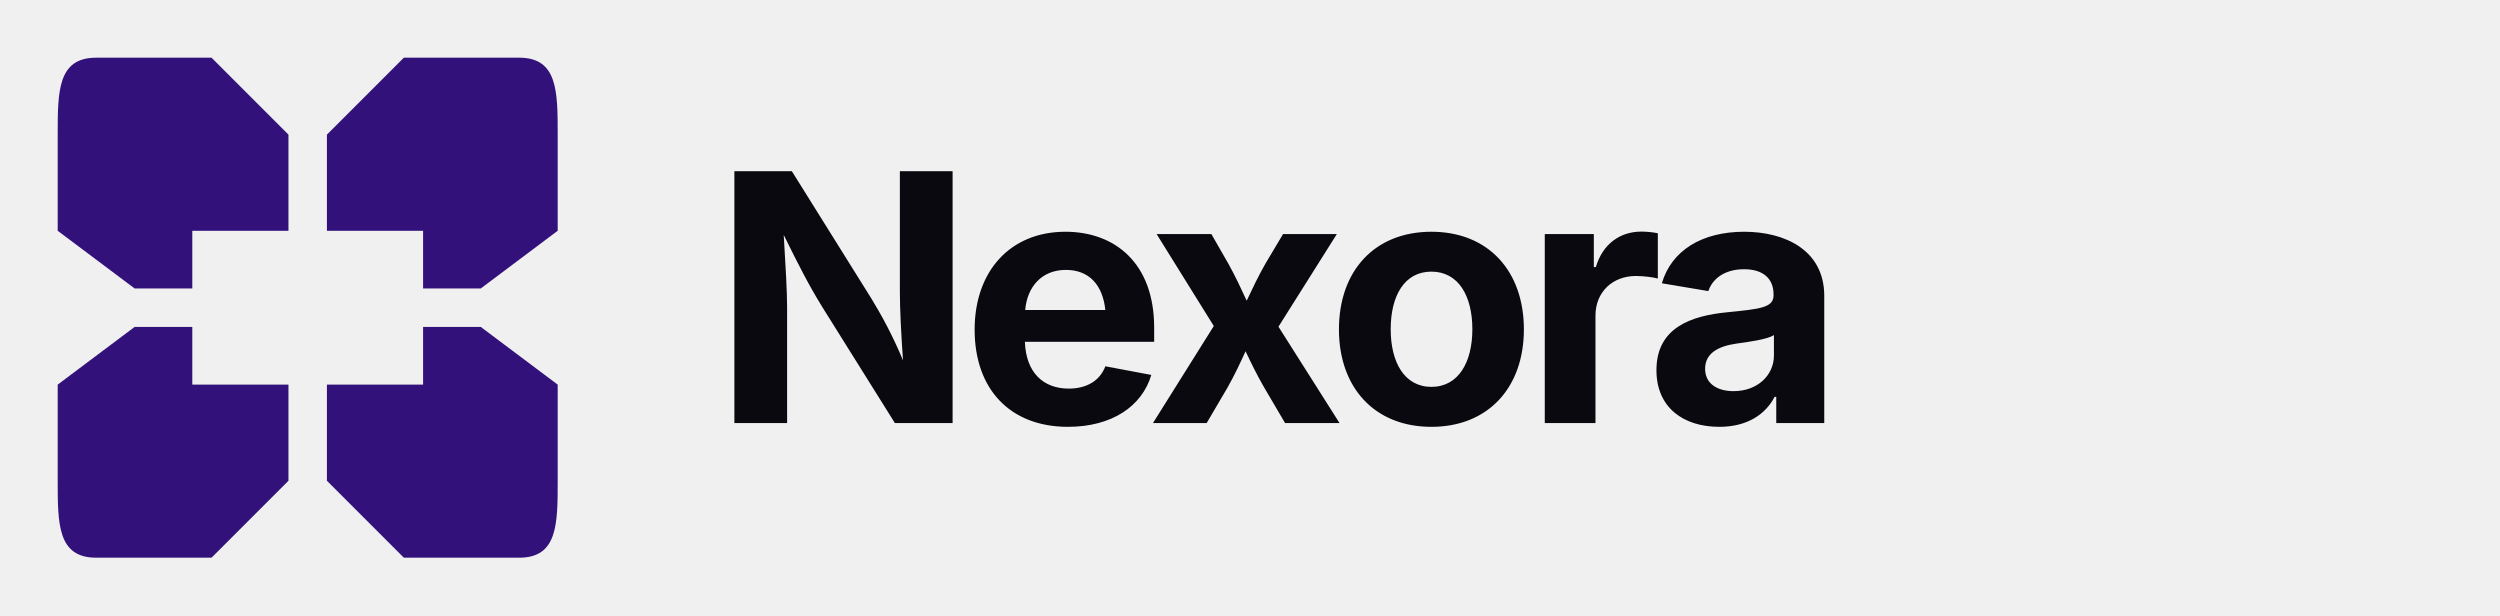
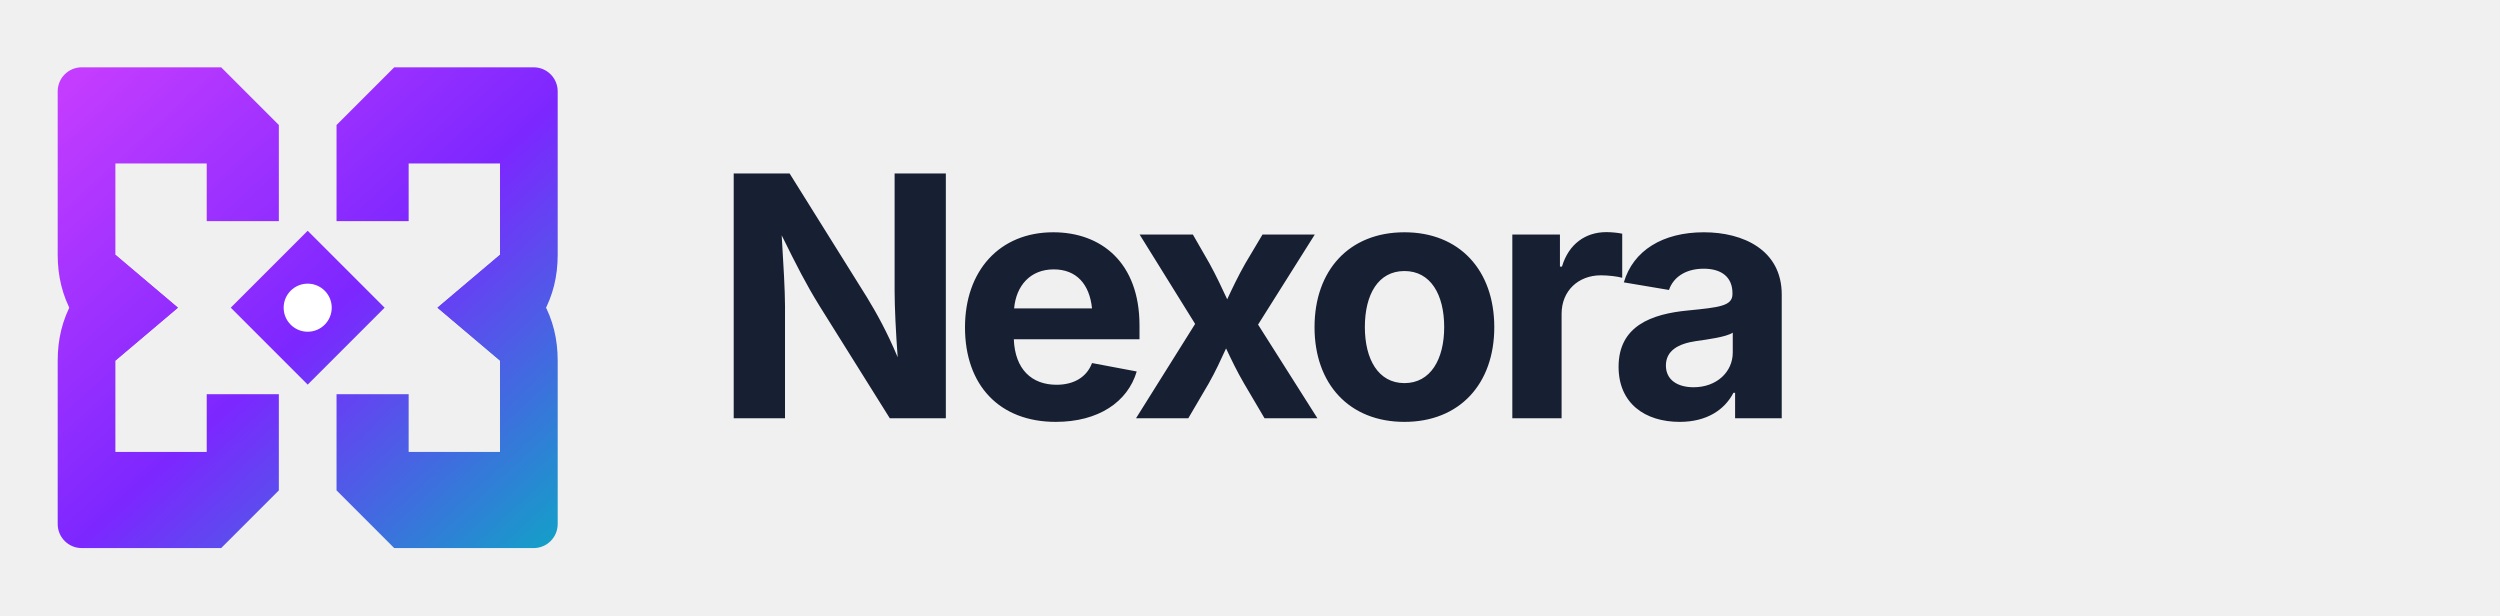
<svg xmlns="http://www.w3.org/2000/svg" viewBox="0 0 520 128" role="img" aria-label="Nexora">
-   <g fill="#32127A">
-     <path d="M20 12h24l16 16v20H40v12H28L12 48V28c0-9 0-16 8-16z" />
-     <path d="M108 12H84L68 28v20h20v12h12l16-12V28c0-9 0-16-8-16z" />
-     <path d="M20 116h24l16-16V80H40V68H28L12 80v20c0 9 0 16 8 16z" />
-     <path d="M108 116H84l-16-16V80h20V68h12l16 12v20c0 9 0 16-8 16z" />
+   <defs>
+     <linearGradient id="g" x1="18" y1="14" x2="112" y2="116" gradientUnits="userSpaceOnUse">
+       <stop stop-color="#C43CFF" />
+       <stop offset=".52" stop-color="#7C27FF" />
+       <stop offset="1" stop-color="#149FC8" />
+     </linearGradient>
+   </defs>
+   <g fill="url(#g)">
+     <path d="M17 14h29l12 12v20H43V34H24v19l13 11-13 11c-8-6-12-13-12-22V19a5 5 0 0 1 5-5Z" />
+     <path d="M111 14H82L70 26v20h15V34h19v19L91 64l13 11c8-6 12-13 12-22V19a5 5 0 0 0-5-5Z" />
+     <path d="M17 114h29l12-12V82H43v12H24V75L37 64 24 53c-8 6-12 13-12 22v34a5 5 0 0 0 5 5Z" />
+     <path d="M111 114H82l-12-12V82h15v12h19V75L91 64l13-11c8 6 12 13 12 22v34a5 5 0 0 1-5 5Z" />
+     <path d="m64 48 16 16-16 16-16-16 16-16Z" />
  </g>
-   <text x="148" y="88" fill="#0B0910" font-family="Inter,Arial,sans-serif" font-size="72" font-weight="650" letter-spacing="-3">Nexora</text>
+   <circle cx="64" cy="64" r="5" fill="#FFFFFF" />
+   <text x="148" y="87" fill="#172033" font-family="Inter,Arial,sans-serif" font-size="70" font-weight="680" letter-spacing="-3.4">Nexora</text>
</svg>
